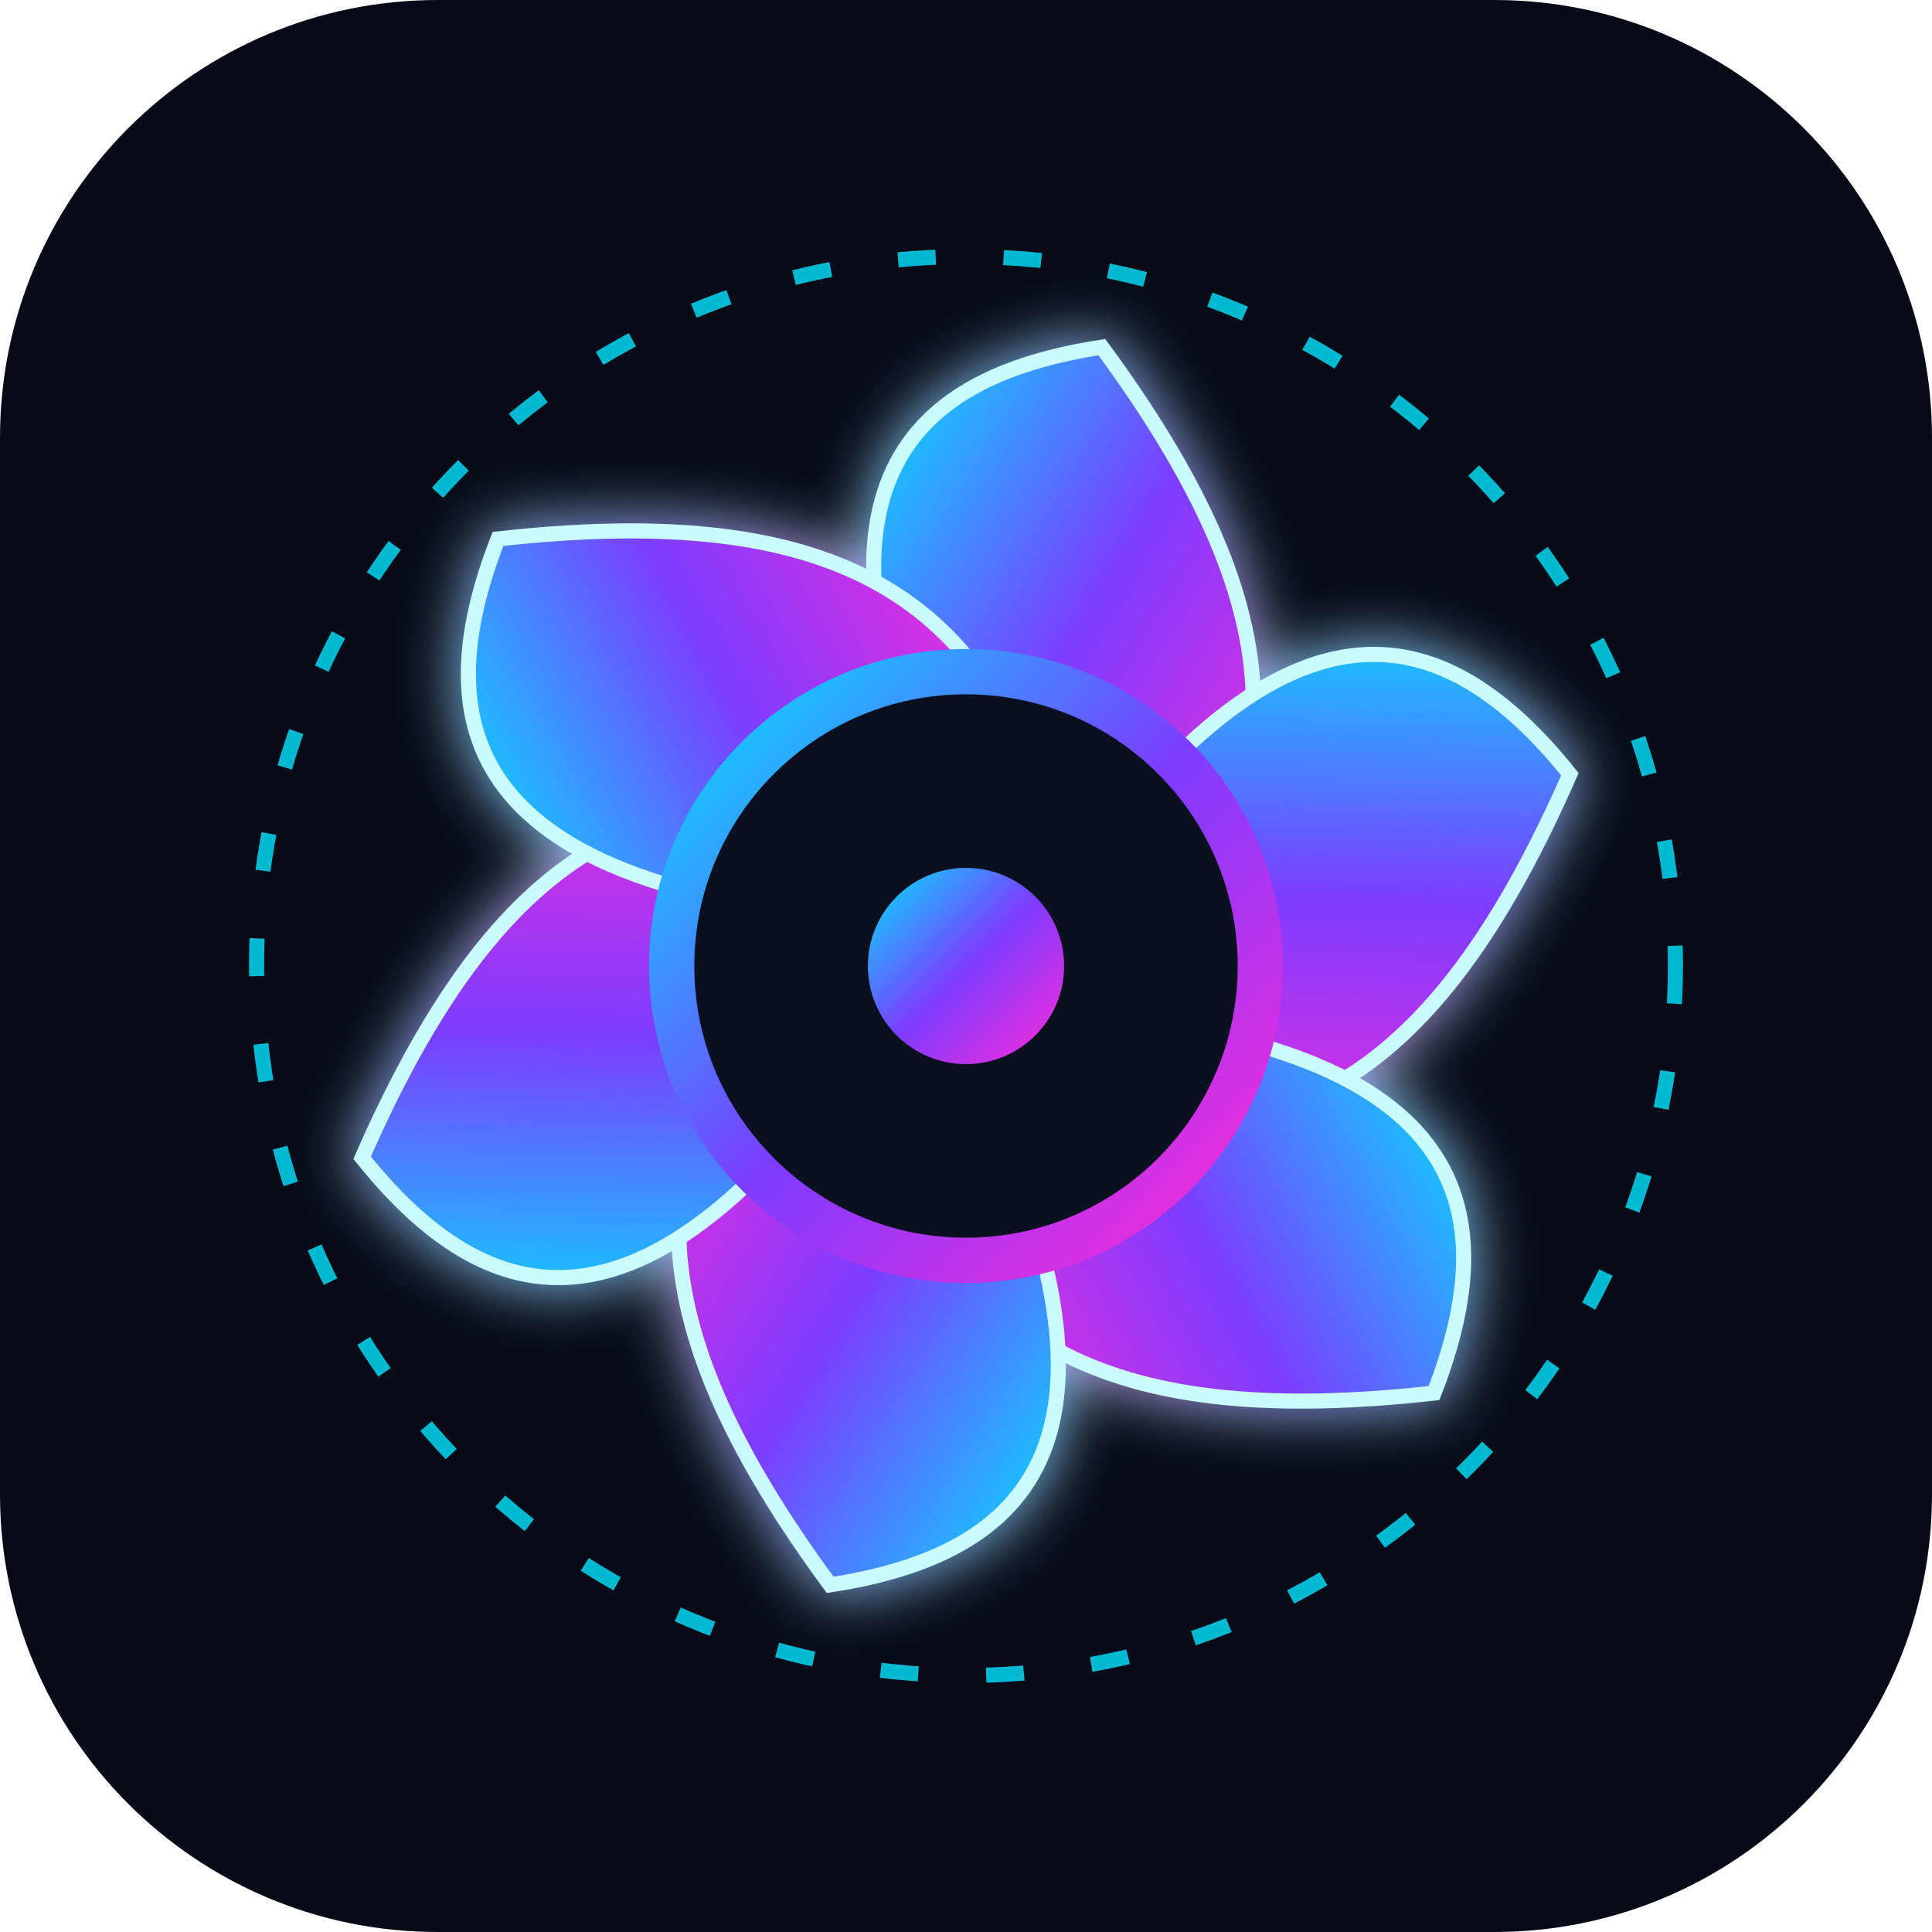
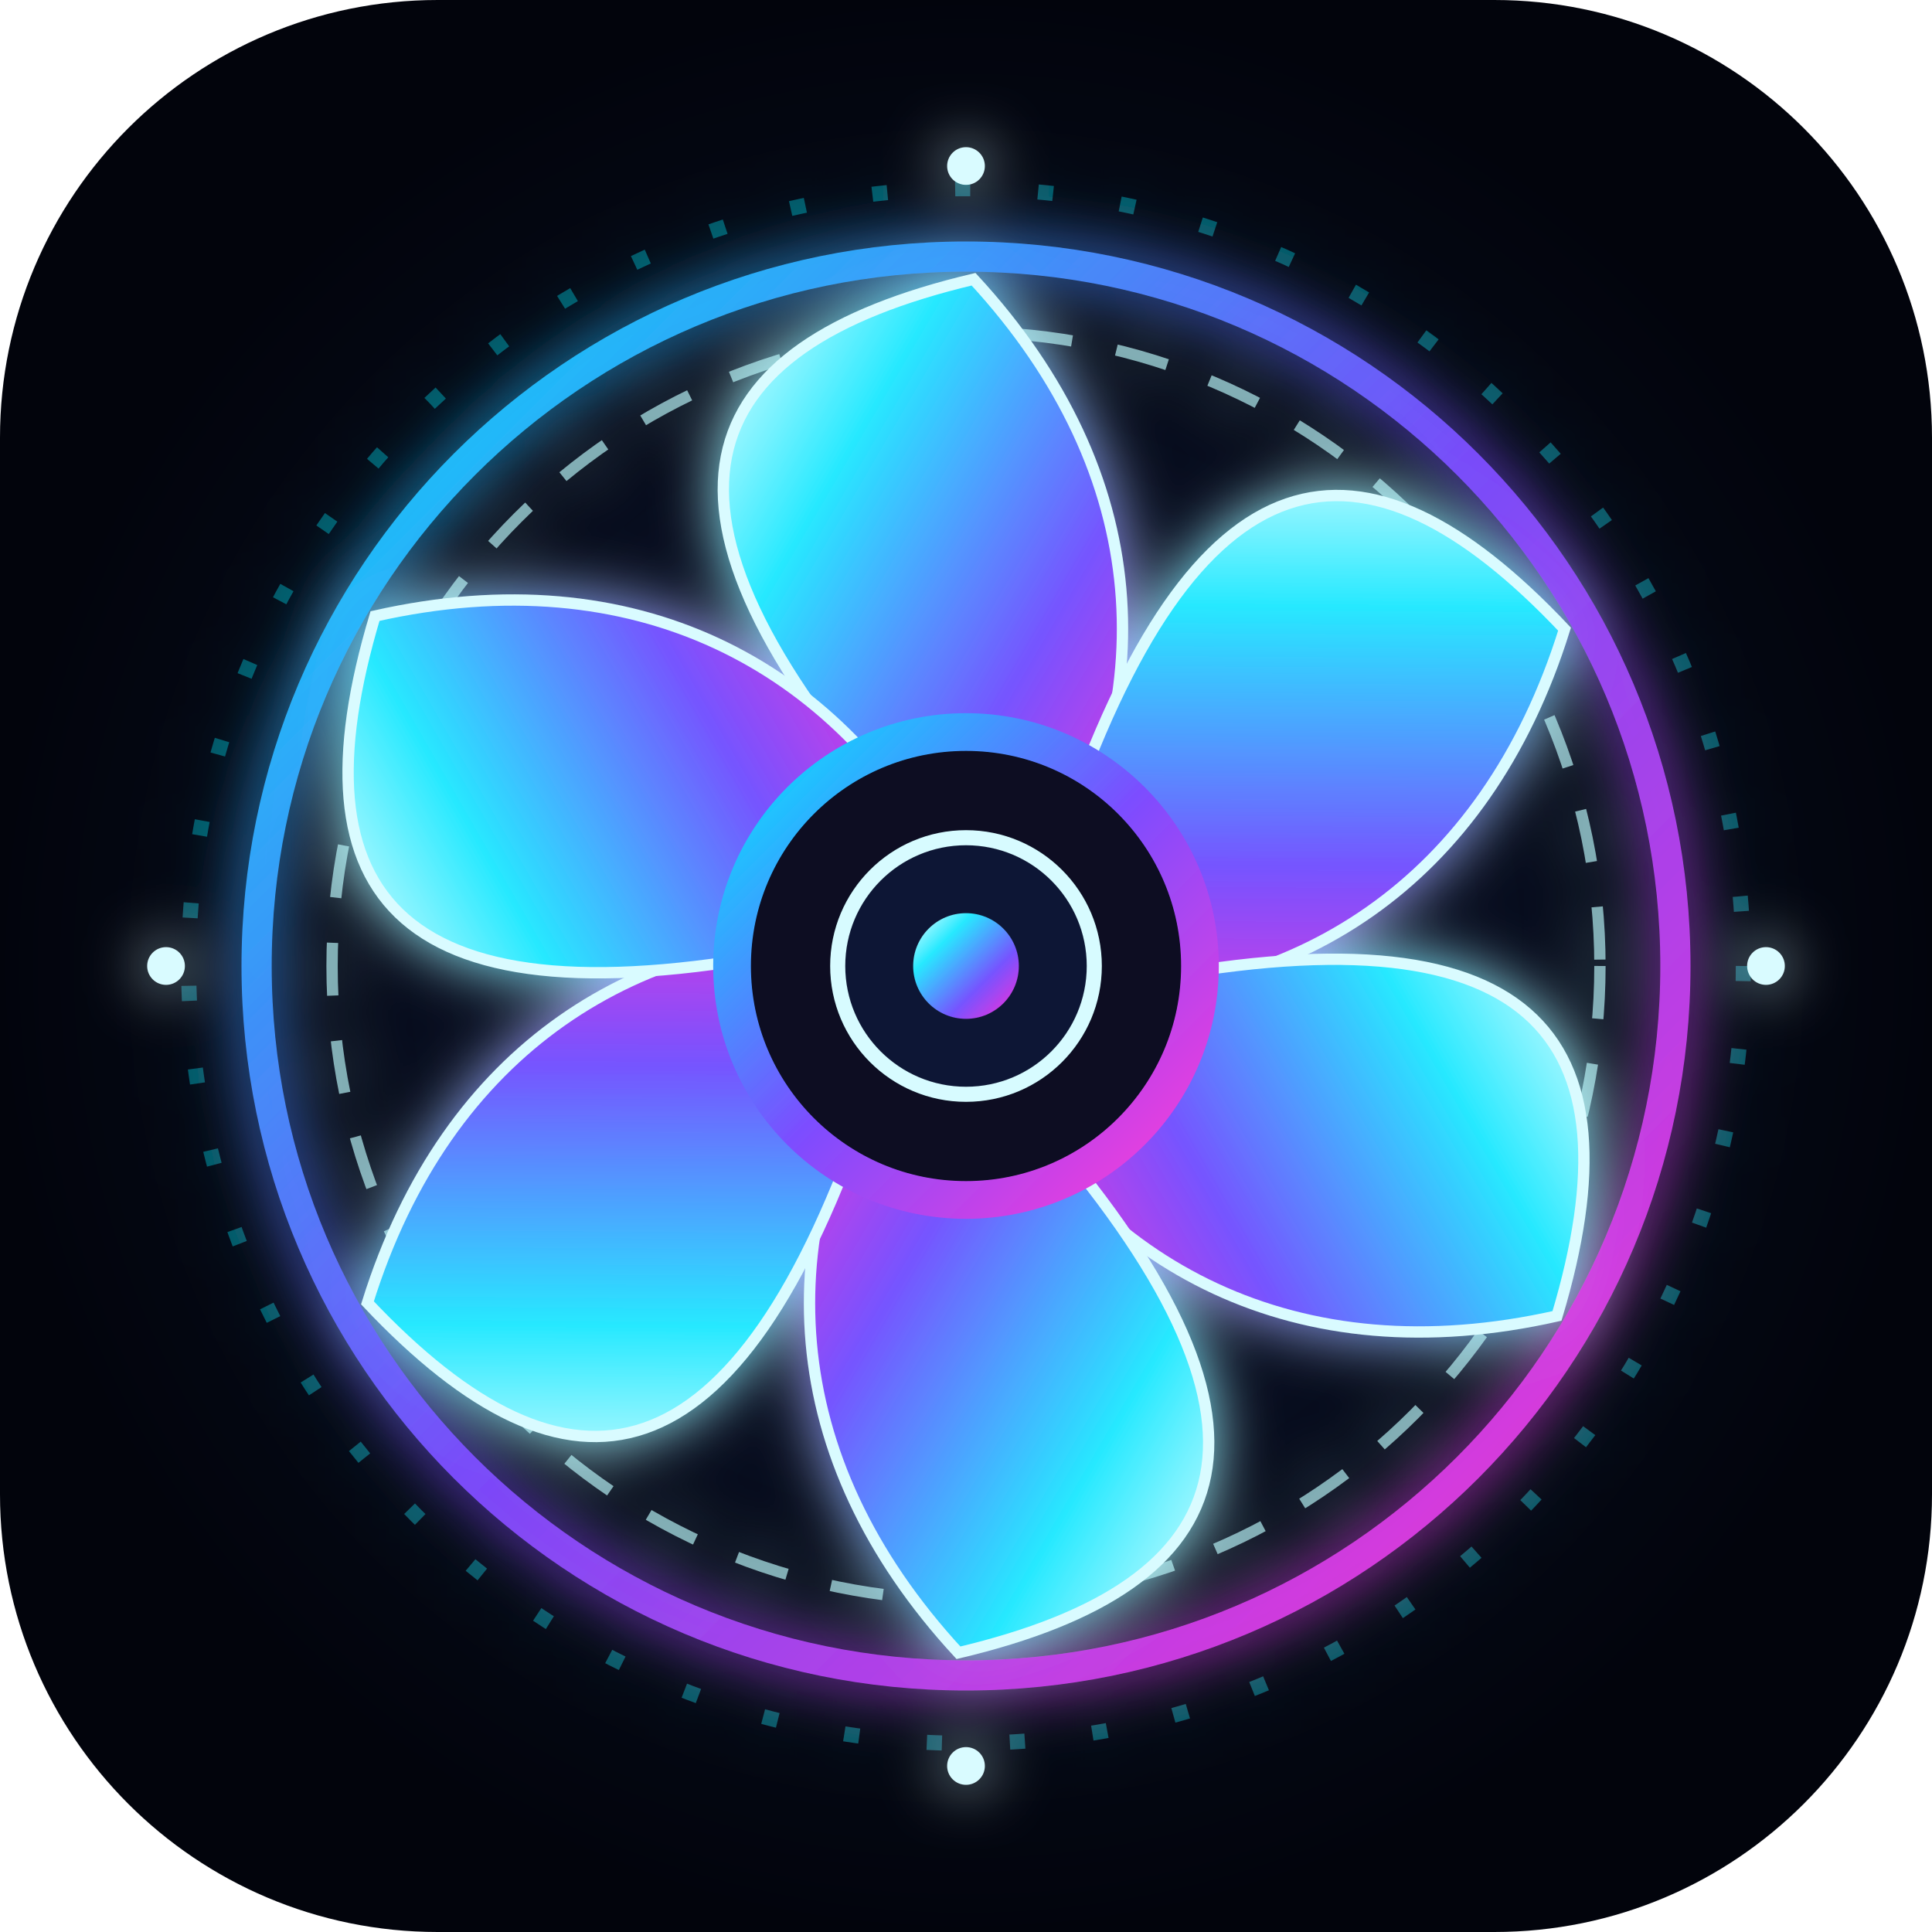
<svg xmlns="http://www.w3.org/2000/svg" viewBox="0 0 256 256" role="img" aria-labelledby="title desc">
  <defs>
-     <linearGradient id="g" x1="0" y1="0" x2="1" y2="1">
-       <stop stop-color="#00e5ff" />
-       <stop offset=".5" stop-color="#7c3cff" />
+     <radialGradient id="bg">
+       <stop stop-color="#101a3a" />
+       <stop offset=".72" stop-color="#050916" />
+       <stop offset="1" stop-color="#02040c" />
+     </radialGradient>
+     <linearGradient id="blade" x1="0" y1="0" x2="1" y2="1">
+       <stop stop-color="#eaffff" />
+       <stop offset=".28" stop-color="#27e9ff" />
+       <stop offset=".66" stop-color="#7654ff" />
      <stop offset="1" stop-color="#ff2bd6" />
    </linearGradient>
-     <filter id="glow">
+     <linearGradient id="rim" x1="0" y1="0" x2="1" y2="1">
+       <stop stop-color="#00eaff" />
+       <stop offset=".5" stop-color="#7c4dff" />
+       <stop offset="1" stop-color="#ff3ad7" />
+     </linearGradient>
+     <filter id="glow" x="-60%" y="-60%" width="220%" height="220%">
      <feGaussianBlur stdDeviation="4" result="b" />
      <feMerge>
        <feMergeNode in="b" />
        <feMergeNode in="SourceGraphic" />
      </feMerge>
    </filter>
  </defs>
-   <rect width="256" height="256" rx="58" fill="#070b18" />
-   <g transform="translate(128 128)" fill="url(#g)" stroke="#c9fbff" stroke-width="2" filter="url(#glow)">
-     <path d="M0-12C-25-63-8-78 18-82c25 34 27 58 4 82Z" />
-     <path d="M0-12C-25-63-8-78 18-82c25 34 27 58 4 82Z" transform="rotate(60)" />
-     <path d="M0-12C-25-63-8-78 18-82c25 34 27 58 4 82Z" transform="rotate(120)" />
-     <path d="M0-12C-25-63-8-78 18-82c25 34 27 58 4 82Z" transform="rotate(180)" />
-     <path d="M0-12C-25-63-8-78 18-82c25 34 27 58 4 82Z" transform="rotate(240)" />
-     <path d="M0-12C-25-63-8-78 18-82c25 34 27 58 4 82Z" transform="rotate(300)" />
+   <rect width="256" height="256" rx="58" fill="url(#bg)" />
+   <g transform="translate(128 128)" filter="url(#glow)">
+     <circle r="103" fill="none" stroke="#00eaff" stroke-width="2" opacity=".35" stroke-dasharray="2 9" />
+     <circle r="94" fill="none" stroke="url(#rim)" stroke-width="4" opacity=".95" />
+     <circle r="84" fill="none" stroke="#bffcff" stroke-width="1.5" opacity=".65" stroke-dasharray="7 6" />
+     <g fill="url(#blade)" stroke="#d9fbff" stroke-width="1.5">
+       <path d="M-9-20C-45-61-37-82 1-91c24 26 25 56 9 82-6 7-12 9-19 9Z" />
+       <path d="M-9-20C-45-61-37-82 1-91c24 26 25 56 9 82-6 7-12 9-19 9Z" transform="rotate(60)" />
+       <path d="M-9-20C-45-61-37-82 1-91c24 26 25 56 9 82-6 7-12 9-19 9Z" transform="rotate(120)" />
+       <path d="M-9-20C-45-61-37-82 1-91c24 26 25 56 9 82-6 7-12 9-19 9Z" transform="rotate(180)" />
+       <path d="M-9-20C-45-61-37-82 1-91c24 26 25 56 9 82-6 7-12 9-19 9Z" transform="rotate(240)" />
+       <path d="M-9-20C-45-61-37-82 1-91c24 26 25 56 9 82-6 7-12 9-19 9Z" transform="rotate(300)" />
+     </g>
+     <circle r="31" fill="#070d20" stroke="url(#rim)" stroke-width="5" />
+     <circle r="17" fill="#101936" stroke="#d7fbff" stroke-width="2" />
+     <circle r="7" fill="url(#blade)" />
+     <g fill="#d9fbff">
+       <circle cx="0" cy="-106" r="2.5" />
+       <circle cx="106" cy="0" r="2.5" />
+       <circle cx="0" cy="106" r="2.5" />
+       <circle cx="-106" cy="0" r="2.5" />
+     </g>
  </g>
-   <circle cx="128" cy="128" r="39" fill="#0b1020" stroke="url(#g)" stroke-width="6" />
-   <circle cx="128" cy="128" r="13" fill="url(#g)" />
-   <circle cx="128" cy="128" r="94" fill="none" stroke="#00e5ff" stroke-width="2" stroke-dasharray="5 9" opacity=".8" />
</svg>
